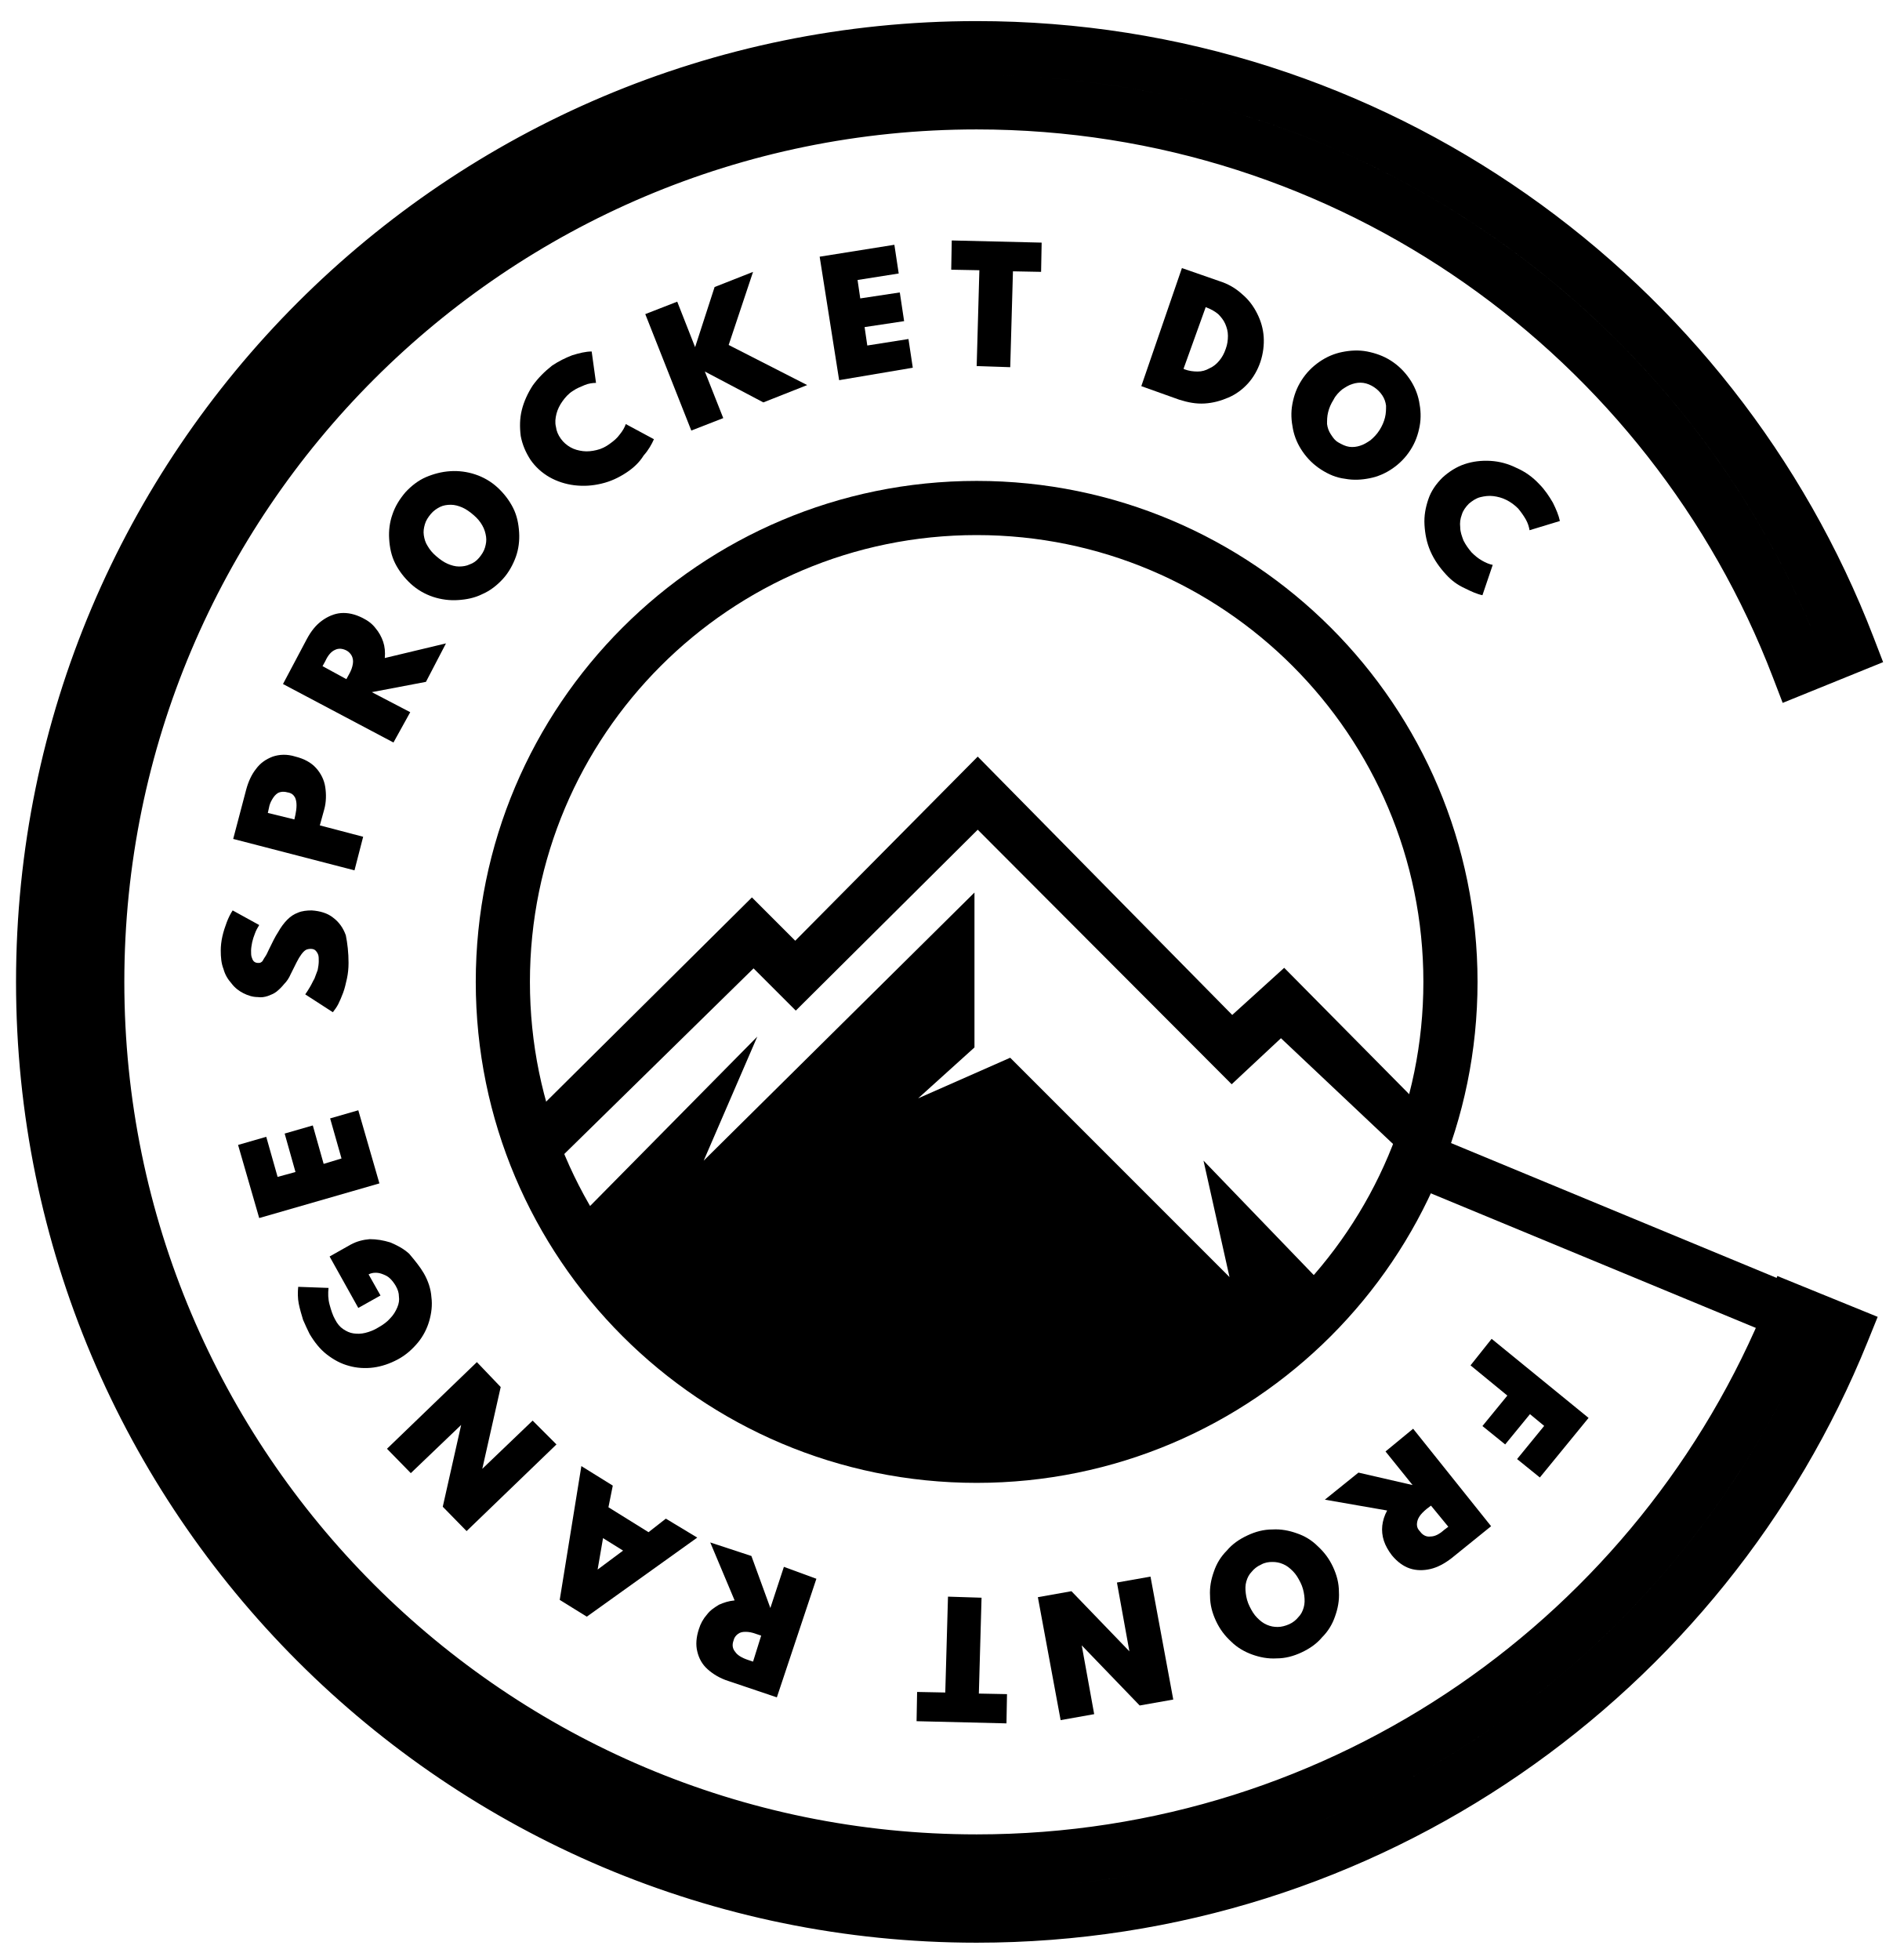
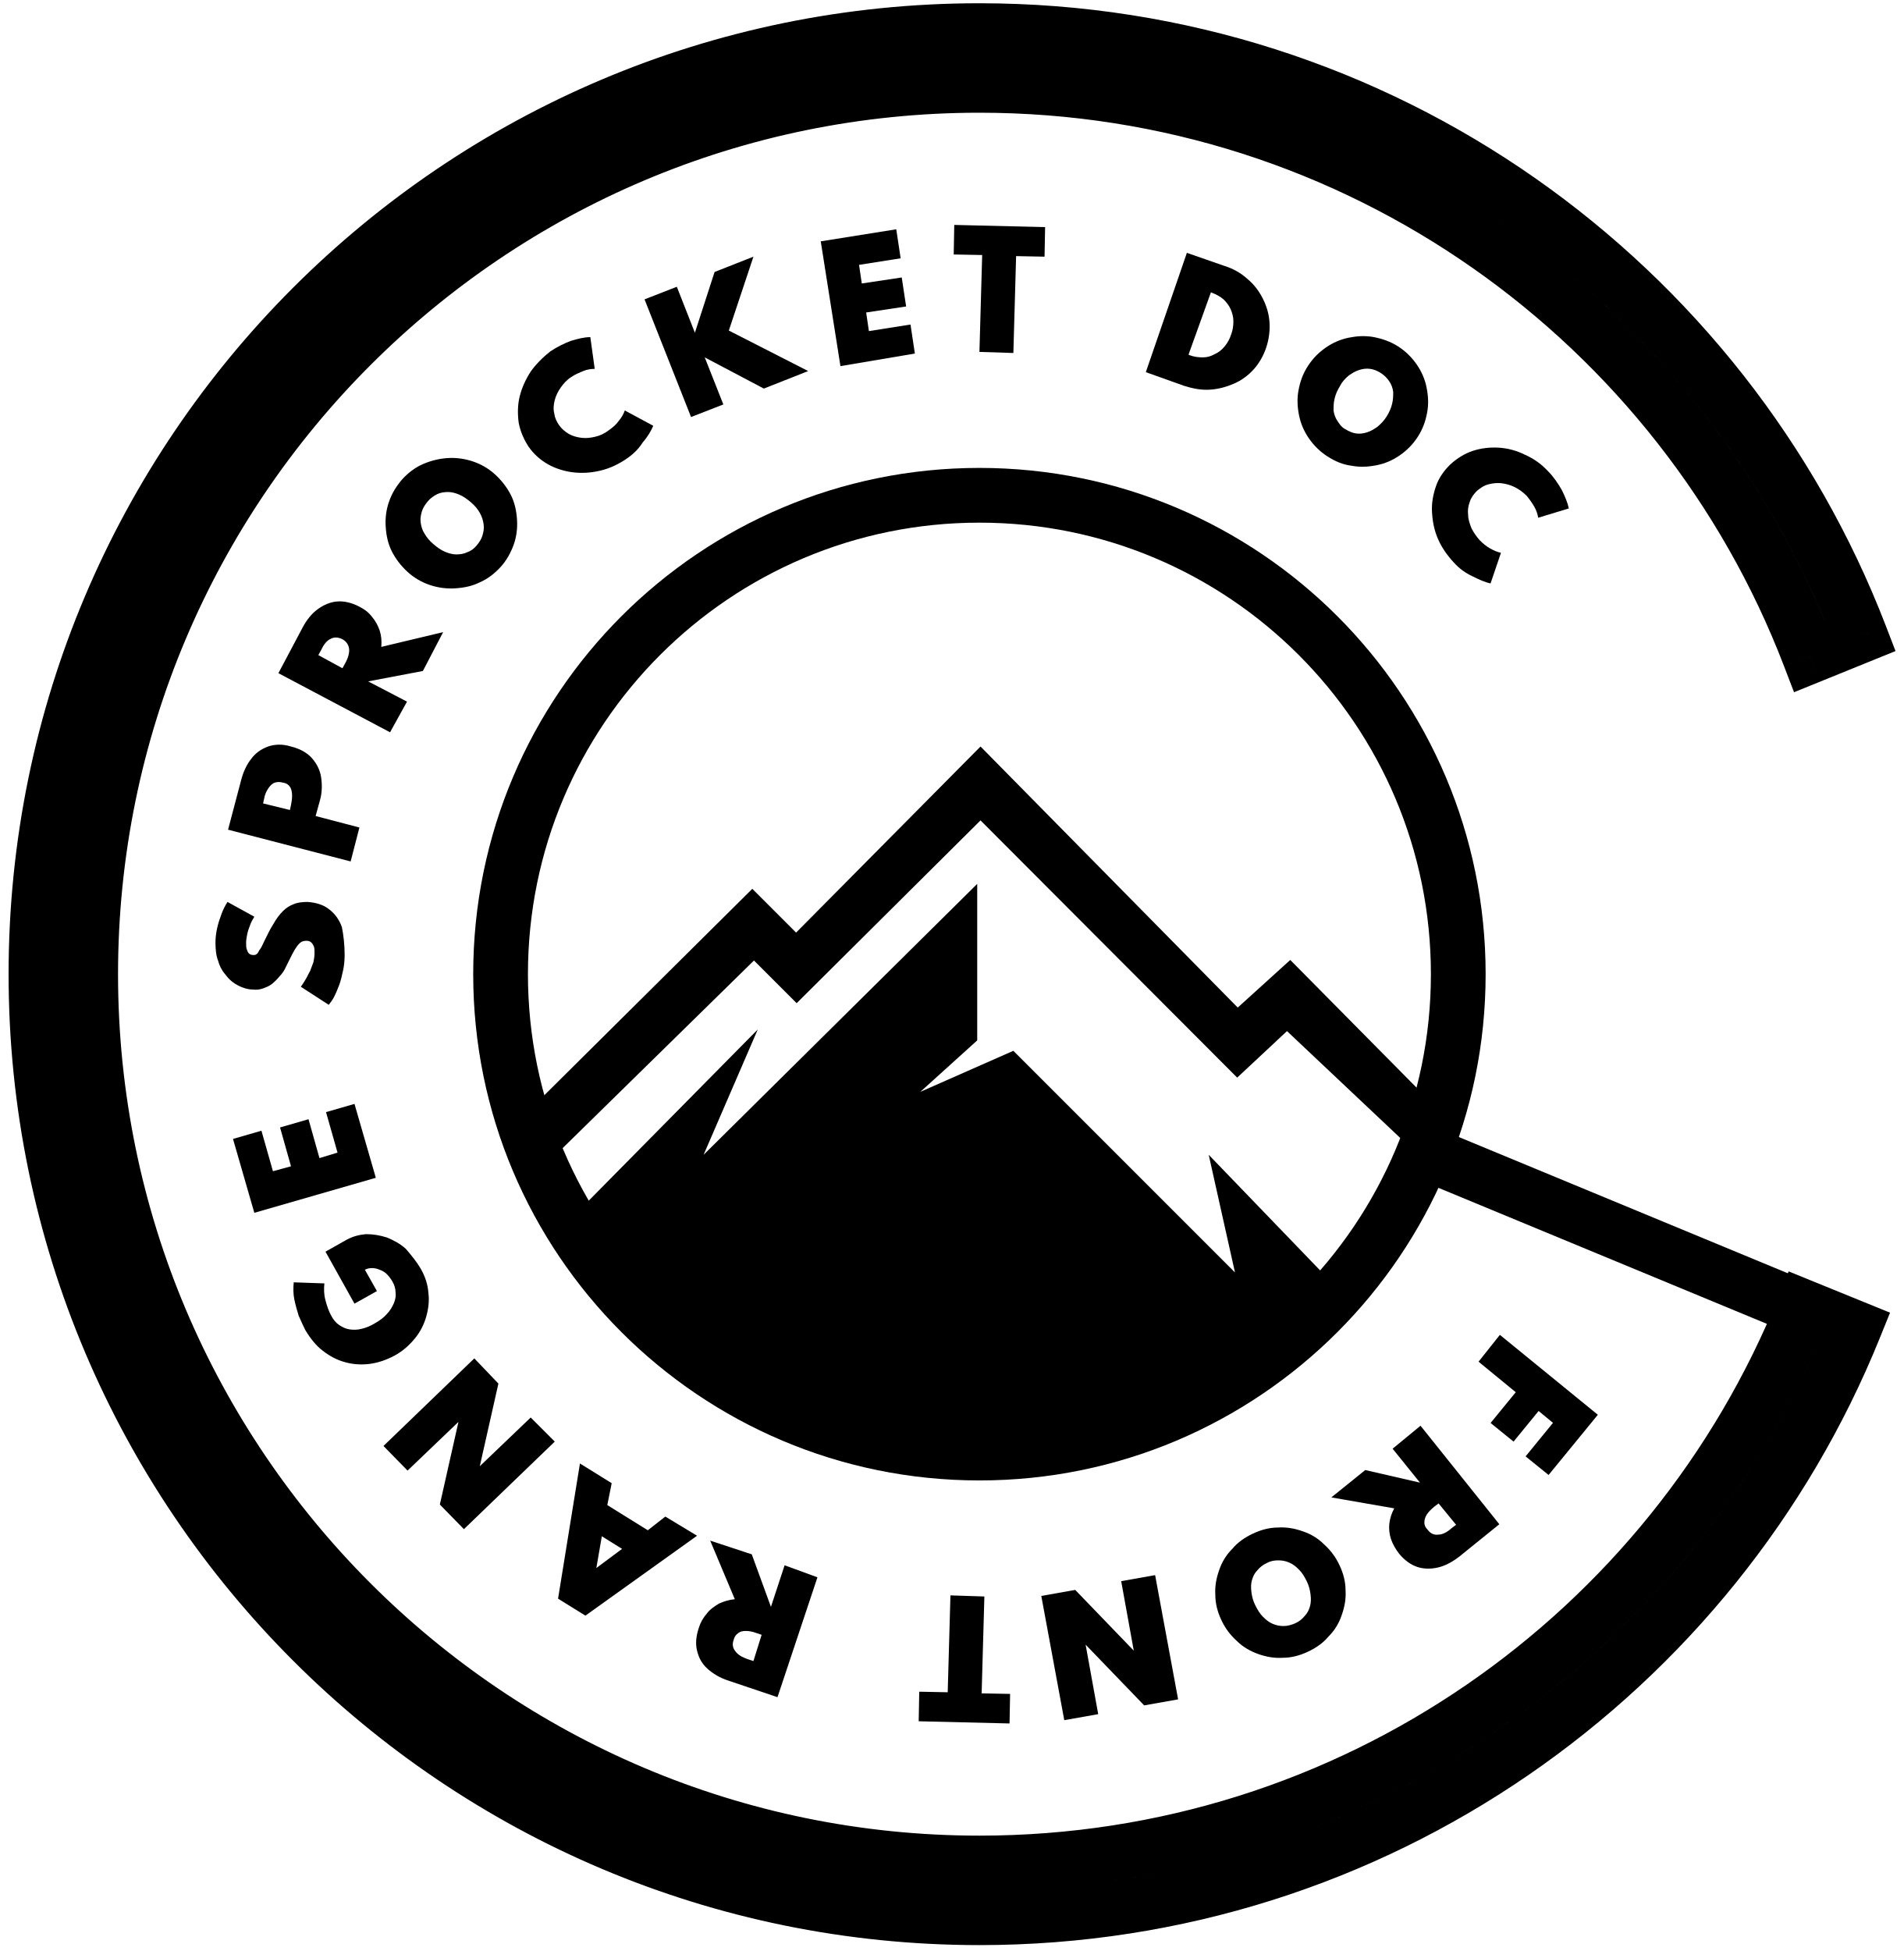
- <svg xmlns="http://www.w3.org/2000/svg" width="85" height="88" viewBox="0 0 85 88" fill="none">
-   <path d="M80.746 29.965L79.61 30.401L80.054 31.558L81.203 31.092L80.746 29.965ZM83 29.051L83.457 30.178L84.564 29.729L84.135 28.614L83 29.051ZM82.738 59.793L83.865 60.249L84.32 59.124L83.197 58.667L82.738 59.793ZM80.485 58.876L80.944 57.75L79.815 57.29L79.358 58.42L80.485 58.876ZM43.858 3.379C21.389 3.379 3.151 21.617 3.151 44.085H5.583C5.583 22.959 22.732 5.811 43.858 5.811V3.379ZM81.881 29.53C76.02 14.245 61.201 3.379 43.858 3.379V5.811C60.16 5.811 74.098 16.023 79.61 30.401L81.881 29.53ZM81.203 31.092L83.457 30.178L82.543 27.924L80.289 28.839L81.203 31.092ZM43.858 3.379C61.181 3.379 75.992 14.22 81.865 29.488L84.135 28.614C77.912 12.44 62.221 0.947 43.858 0.947V3.379ZM3.151 44.085C3.151 21.617 21.389 3.379 43.858 3.379V0.947C20.046 0.947 0.72 20.274 0.72 44.085H3.151ZM43.858 84.792C21.389 84.792 3.151 66.554 3.151 44.085H0.72C0.72 67.897 20.046 87.223 43.858 87.223V84.792ZM81.611 59.337C75.573 74.269 60.936 84.792 43.858 84.792V87.223C61.96 87.223 77.468 76.068 83.865 60.249L81.611 59.337ZM83.197 58.667L80.944 57.75L80.027 60.002L82.28 60.919L83.197 58.667ZM43.858 84.792C60.942 84.792 75.578 74.262 81.613 59.332L79.358 58.42C73.682 72.463 59.918 82.36 43.858 82.36V84.792ZM3.151 44.085C3.151 66.554 21.389 84.792 43.858 84.792V82.36C22.732 82.36 5.583 65.211 5.583 44.085H3.151Z" fill="black" />
-   <circle cx="43.858" cy="44.085" r="21.277" stroke="black" stroke-width="2.432" />
-   <path d="M63.652 52.013L81.623 59.454" stroke="black" stroke-width="2.432" />
-   <path d="M24.282 49.703L33.766 40.292L35.711 42.237L43.906 33.97L55.335 45.569L57.669 43.453L64.308 50.165L63.092 51.867L57.523 46.614L55.31 48.681L43.906 37.252L35.736 45.374L33.839 43.478L25.036 52.11L24.282 49.703Z" fill="black" />
-   <path d="M26.349 54.298L34.008 46.541L31.601 52.11L43.76 40.073V47.028L41.23 49.313L45.364 47.49L55.213 57.338L54.045 52.11L59.857 58.14C46.629 67.648 35.005 68.621 26.349 54.298Z" fill="black" />
-   <path d="M66.984 60.111L71.337 63.661L69.149 66.336L68.127 65.509L69.538 63.782L69.586 64.22L68.468 63.296L68.906 63.248L67.592 64.852L66.571 64.026L67.884 62.421L67.933 62.858L66.036 61.302L66.984 60.111Z" fill="black" />
-   <path fill-rule="evenodd" clip-rule="evenodd" d="M66.96 68.524L63.459 64.147L62.219 65.168L63.434 66.676L61.003 66.117L59.495 67.332L62.292 67.819C62.17 68.038 62.097 68.281 62.073 68.5C62.048 68.719 62.073 68.962 62.146 69.181C62.219 69.399 62.34 69.618 62.51 69.837C62.754 70.129 63.021 70.323 63.313 70.421C63.605 70.518 63.921 70.518 64.237 70.445C64.553 70.372 64.869 70.202 65.185 69.959L66.96 68.524ZM64.067 67.746L64.261 67.6L65.039 68.548L64.845 68.694C64.626 68.889 64.431 68.986 64.237 68.986C64.067 69.01 63.897 68.937 63.775 68.767C63.678 68.67 63.629 68.573 63.629 68.451C63.629 68.354 63.653 68.232 63.726 68.111C63.799 67.989 63.921 67.868 64.067 67.746Z" fill="black" />
-   <path fill-rule="evenodd" clip-rule="evenodd" d="M57.135 68.67C56.746 68.67 56.381 68.767 56.017 68.938C55.652 69.108 55.336 69.327 55.093 69.618C54.825 69.886 54.63 70.202 54.509 70.567C54.387 70.907 54.314 71.272 54.339 71.661C54.339 72.05 54.436 72.415 54.606 72.78C54.776 73.144 54.995 73.436 55.287 73.704C55.554 73.971 55.895 74.166 56.235 74.287C56.576 74.409 56.941 74.482 57.33 74.458C57.719 74.458 58.083 74.36 58.448 74.19C58.813 74.02 59.129 73.801 59.372 73.509C59.64 73.242 59.834 72.926 59.956 72.561C60.077 72.22 60.15 71.856 60.126 71.467C60.126 71.078 60.029 70.713 59.859 70.348C59.688 69.983 59.469 69.692 59.178 69.424C58.91 69.156 58.594 68.962 58.229 68.84C57.889 68.719 57.524 68.646 57.135 68.67ZM56.211 70.567C56.308 70.445 56.454 70.324 56.624 70.251C56.795 70.153 56.965 70.129 57.135 70.129C57.305 70.129 57.451 70.153 57.621 70.226C57.792 70.299 57.913 70.397 58.059 70.543C58.205 70.689 58.302 70.859 58.4 71.053C58.497 71.248 58.545 71.442 58.57 71.637C58.594 71.831 58.594 72.002 58.545 72.172C58.497 72.342 58.424 72.488 58.302 72.609C58.205 72.731 58.059 72.853 57.889 72.926C57.719 72.999 57.548 73.047 57.378 73.047C57.208 73.047 57.062 73.023 56.892 72.95C56.722 72.877 56.6 72.78 56.454 72.634C56.308 72.488 56.211 72.318 56.114 72.123C56.017 71.929 55.968 71.734 55.944 71.54C55.919 71.345 55.919 71.175 55.968 71.005C56.017 70.834 56.09 70.689 56.211 70.567Z" fill="black" />
-   <path d="M51.665 70.786L52.687 76.306L51.179 76.573L48.577 73.874L49.136 76.962L47.629 77.23L46.607 71.71L48.115 71.442L50.717 74.141L50.158 71.053L51.665 70.786Z" fill="black" />
-   <path d="M44.078 71.734L43.957 76.038L45.221 76.063L45.197 77.376L41.16 77.278L41.184 75.965L42.449 75.99L42.571 71.686L44.078 71.734Z" fill="black" />
-   <path fill-rule="evenodd" clip-rule="evenodd" d="M34.886 76.208L36.661 70.883L35.202 70.348L34.594 72.196L33.743 69.861L31.895 69.253L32.989 71.855C32.722 71.88 32.503 71.953 32.284 72.05C32.09 72.171 31.895 72.293 31.749 72.488C31.579 72.682 31.457 72.901 31.384 73.144C31.263 73.509 31.239 73.849 31.311 74.141C31.384 74.457 31.53 74.725 31.774 74.944C32.017 75.162 32.333 75.357 32.722 75.478L34.886 76.208ZM33.963 73.363L34.182 73.436L33.817 74.603L33.598 74.53C33.307 74.433 33.112 74.311 33.015 74.165C32.893 74.019 32.869 73.849 32.942 73.655C32.966 73.533 33.039 73.436 33.136 73.363C33.234 73.29 33.331 73.266 33.477 73.266C33.623 73.266 33.769 73.29 33.963 73.363Z" fill="black" />
-   <path fill-rule="evenodd" clip-rule="evenodd" d="M26.351 72.585L31.311 69.035L29.901 68.184L29.123 68.792L27.323 67.673L27.518 66.701L26.107 65.825L25.135 71.832L26.351 72.585ZM27.08 69.059L27.98 69.619L26.837 70.47L27.08 69.059Z" fill="black" />
-   <path d="M24.989 64.852L20.953 68.743L19.883 67.649L20.709 63.977L18.448 66.141L17.378 65.047L21.415 61.156L22.485 62.275L21.658 65.947L23.919 63.782L24.989 64.852Z" fill="black" />
-   <path d="M19.032 57.168C19.227 57.508 19.349 57.873 19.373 58.238C19.422 58.603 19.373 58.967 19.276 59.308C19.178 59.648 19.008 59.989 18.765 60.281C18.522 60.572 18.23 60.84 17.865 61.034C17.5 61.229 17.136 61.35 16.771 61.399C16.406 61.448 16.017 61.423 15.677 61.326C15.312 61.229 14.996 61.059 14.68 60.816C14.364 60.572 14.12 60.256 13.902 59.891C13.804 59.697 13.707 59.478 13.61 59.259C13.537 59.016 13.464 58.773 13.415 58.53C13.367 58.286 13.367 58.019 13.391 57.776L14.753 57.825C14.728 58.068 14.728 58.311 14.801 58.578C14.874 58.846 14.947 59.065 15.044 59.235C15.142 59.429 15.263 59.575 15.409 59.673C15.555 59.77 15.701 59.843 15.871 59.867C16.041 59.891 16.212 59.891 16.406 59.843C16.601 59.794 16.795 59.721 16.99 59.6C17.209 59.478 17.403 59.332 17.525 59.186C17.671 59.04 17.768 58.87 17.841 58.7C17.914 58.53 17.938 58.359 17.914 58.214C17.914 58.043 17.865 57.898 17.768 57.727C17.695 57.606 17.622 57.508 17.525 57.411C17.428 57.314 17.33 57.265 17.209 57.217C17.087 57.168 16.99 57.144 16.868 57.144C16.747 57.144 16.649 57.168 16.552 57.217L17.087 58.165L16.09 58.724L14.801 56.414L15.75 55.879C16.017 55.733 16.309 55.66 16.601 55.636C16.917 55.636 17.209 55.685 17.525 55.782C17.817 55.904 18.108 56.049 18.376 56.292C18.643 56.609 18.862 56.876 19.032 57.168Z" fill="black" />
-   <path d="M17.038 53.132L11.64 54.688L10.691 51.405L11.956 51.04L12.466 52.84L13.269 52.621L12.783 50.895L14.047 50.53L14.534 52.256L15.336 52.013L14.825 50.214L16.09 49.849L17.038 53.132Z" fill="black" />
-   <path d="M15.652 43.234C15.652 43.478 15.627 43.721 15.579 43.94C15.53 44.158 15.482 44.377 15.409 44.572C15.336 44.766 15.263 44.937 15.19 45.083C15.117 45.228 15.02 45.35 14.947 45.447L13.707 44.645C13.78 44.548 13.852 44.426 13.925 44.304C13.998 44.183 14.047 44.061 14.12 43.94C14.168 43.818 14.217 43.672 14.266 43.551C14.29 43.429 14.314 43.283 14.314 43.161C14.314 43.04 14.314 42.943 14.29 42.87C14.266 42.797 14.217 42.724 14.168 42.675C14.12 42.627 14.047 42.602 13.95 42.602C13.852 42.602 13.78 42.627 13.731 42.651C13.658 42.7 13.609 42.748 13.536 42.845C13.463 42.943 13.39 43.064 13.317 43.21C13.245 43.356 13.147 43.551 13.05 43.745C12.977 43.915 12.88 44.061 12.758 44.183C12.661 44.304 12.539 44.426 12.418 44.523C12.296 44.62 12.15 44.669 12.029 44.718C11.883 44.766 11.737 44.791 11.567 44.766C11.348 44.766 11.129 44.694 10.934 44.596C10.74 44.499 10.545 44.353 10.399 44.158C10.229 43.964 10.108 43.769 10.035 43.502C9.937 43.259 9.913 42.967 9.913 42.675C9.913 42.481 9.937 42.262 9.986 42.043C10.035 41.824 10.108 41.605 10.181 41.411C10.254 41.216 10.351 41.022 10.448 40.876L11.64 41.532C11.567 41.654 11.494 41.776 11.445 41.921C11.396 42.043 11.348 42.189 11.323 42.31C11.299 42.432 11.275 42.578 11.275 42.675C11.275 42.797 11.275 42.894 11.299 42.967C11.323 43.04 11.348 43.113 11.396 43.161C11.445 43.21 11.518 43.234 11.591 43.234C11.64 43.234 11.688 43.234 11.713 43.21C11.761 43.186 11.786 43.161 11.81 43.113C11.834 43.064 11.883 42.991 11.931 42.918C11.98 42.845 12.029 42.724 12.077 42.627C12.223 42.335 12.345 42.067 12.491 41.848C12.612 41.63 12.758 41.435 12.904 41.289C13.05 41.143 13.196 41.046 13.39 40.973C13.561 40.9 13.78 40.876 13.998 40.876C14.363 40.9 14.704 40.997 14.947 41.192C15.214 41.386 15.409 41.654 15.53 41.994C15.603 42.359 15.652 42.772 15.652 43.234Z" fill="black" />
-   <path fill-rule="evenodd" clip-rule="evenodd" d="M10.472 37.666L15.919 39.077L16.308 37.569L14.362 37.058L14.557 36.353C14.654 36.013 14.654 35.648 14.605 35.332C14.557 35.016 14.411 34.724 14.192 34.481C13.973 34.237 13.657 34.067 13.268 33.97C12.879 33.848 12.539 33.873 12.247 33.97C11.931 34.092 11.688 34.262 11.493 34.529C11.299 34.773 11.153 35.089 11.055 35.453L10.472 37.666ZM13.268 36.572L13.219 36.791L12.027 36.499L12.076 36.28C12.1 36.134 12.149 36.013 12.222 35.891C12.295 35.769 12.368 35.672 12.489 35.599C12.587 35.55 12.732 35.526 12.903 35.575C13.073 35.599 13.17 35.672 13.243 35.794C13.292 35.891 13.316 36.013 13.316 36.158C13.316 36.304 13.292 36.45 13.268 36.572Z" fill="black" />
-   <path fill-rule="evenodd" clip-rule="evenodd" d="M12.708 30.711L17.669 33.337L18.422 31.976L16.696 31.076L19.128 30.614L20.027 28.887L17.28 29.544C17.304 29.277 17.28 29.033 17.207 28.815C17.134 28.596 17.012 28.377 16.866 28.207C16.72 28.012 16.526 27.866 16.283 27.745C15.942 27.574 15.626 27.502 15.31 27.526C15.018 27.55 14.726 27.672 14.459 27.866C14.191 28.061 13.973 28.328 13.778 28.693L12.708 30.711ZM15.675 30.273L15.554 30.492L14.484 29.909L14.605 29.69C14.727 29.422 14.873 29.252 15.043 29.179C15.189 29.106 15.359 29.106 15.554 29.203C15.651 29.252 15.748 29.349 15.797 29.447C15.845 29.544 15.87 29.666 15.845 29.811C15.821 29.957 15.772 30.103 15.675 30.273Z" fill="black" />
-   <path fill-rule="evenodd" clip-rule="evenodd" d="M21.658 26.675C21.999 26.529 22.315 26.286 22.582 25.994C22.85 25.702 23.044 25.337 23.166 24.997C23.288 24.657 23.336 24.268 23.312 23.903C23.288 23.514 23.215 23.149 23.044 22.809C22.874 22.468 22.631 22.152 22.339 21.884C22.047 21.617 21.707 21.422 21.342 21.301C20.977 21.179 20.588 21.131 20.224 21.155C19.834 21.179 19.47 21.277 19.129 21.422C18.789 21.568 18.473 21.812 18.205 22.103C17.938 22.419 17.743 22.736 17.622 23.1C17.5 23.441 17.451 23.83 17.476 24.195C17.5 24.584 17.573 24.948 17.743 25.289C17.913 25.629 18.157 25.945 18.448 26.213C18.74 26.48 19.081 26.675 19.445 26.797C19.81 26.918 20.199 26.967 20.564 26.942C20.953 26.918 21.318 26.845 21.658 26.675ZM21.779 24.584C21.73 24.754 21.633 24.9 21.512 25.046C21.39 25.192 21.244 25.289 21.098 25.338C20.952 25.411 20.782 25.435 20.612 25.435C20.442 25.435 20.271 25.386 20.101 25.313C19.931 25.24 19.761 25.119 19.591 24.973C19.42 24.827 19.299 24.681 19.201 24.511C19.104 24.365 19.056 24.195 19.031 24.024C19.007 23.854 19.031 23.708 19.08 23.538C19.128 23.368 19.226 23.222 19.347 23.076C19.469 22.93 19.615 22.833 19.761 22.76C19.907 22.687 20.077 22.663 20.247 22.663C20.417 22.663 20.587 22.711 20.758 22.784C20.928 22.857 21.098 22.979 21.268 23.125C21.439 23.271 21.56 23.417 21.657 23.587C21.755 23.757 21.803 23.927 21.828 24.098C21.852 24.268 21.828 24.414 21.779 24.584Z" fill="black" />
-   <path d="M28.151 21.204C27.786 21.447 27.421 21.617 27.008 21.714C26.594 21.812 26.205 21.836 25.792 21.787C25.403 21.739 25.014 21.617 24.673 21.422C24.333 21.228 24.041 20.96 23.822 20.644C23.603 20.304 23.457 19.963 23.384 19.574C23.336 19.185 23.336 18.796 23.433 18.407C23.53 18.018 23.701 17.653 23.919 17.313C24.163 16.973 24.454 16.681 24.795 16.413C25.087 16.219 25.378 16.073 25.695 15.951C26.011 15.854 26.302 15.781 26.57 15.781L26.765 17.191C26.619 17.191 26.424 17.216 26.254 17.289C26.084 17.362 25.889 17.435 25.719 17.556C25.524 17.678 25.378 17.848 25.257 18.018C25.135 18.188 25.038 18.383 24.989 18.577C24.941 18.772 24.916 18.966 24.965 19.161C24.989 19.356 25.062 19.526 25.184 19.696C25.305 19.866 25.451 19.988 25.622 20.085C25.792 20.182 25.986 20.231 26.181 20.255C26.375 20.28 26.594 20.255 26.789 20.207C27.008 20.158 27.202 20.061 27.397 19.915C27.567 19.793 27.713 19.672 27.834 19.502C27.956 19.356 28.053 19.185 28.102 19.04L29.366 19.72C29.269 19.939 29.123 20.207 28.904 20.45C28.71 20.766 28.442 21.009 28.151 21.204Z" fill="black" />
-   <path d="M31.044 19.331L28.977 14.103L30.412 13.544L31.215 15.587L32.09 12.887L33.817 12.207L32.722 15.489L36.248 17.289L34.279 18.067L31.652 16.681L32.479 18.772L31.044 19.331Z" fill="black" />
-   <path d="M37.683 17.069L36.808 11.525L40.163 10.99L40.358 12.279L38.51 12.571L38.631 13.398L40.407 13.13L40.601 14.419L38.826 14.686L38.947 15.513L40.796 15.221L40.99 16.51L37.683 17.069Z" fill="black" />
-   <path d="M43.859 16.437L43.98 12.133L42.716 12.109L42.74 10.796L46.777 10.893L46.752 12.206L45.488 12.182L45.366 16.486L43.859 16.437Z" fill="black" />
-   <path fill-rule="evenodd" clip-rule="evenodd" d="M53.076 12.036L51.252 17.337L52.954 17.945C53.343 18.067 53.708 18.14 54.097 18.116C54.486 18.091 54.827 17.994 55.167 17.848C55.507 17.702 55.799 17.483 56.042 17.216C56.285 16.948 56.48 16.608 56.602 16.243C56.723 15.878 56.772 15.489 56.748 15.125C56.723 14.76 56.626 14.419 56.456 14.079C56.285 13.739 56.067 13.447 55.775 13.204C55.483 12.936 55.143 12.742 54.754 12.62L53.076 12.036ZM53.197 16.583L53.148 16.559L54.145 13.787L54.194 13.811C54.389 13.884 54.559 13.982 54.705 14.103C54.826 14.225 54.948 14.37 55.021 14.541C55.094 14.711 55.142 14.881 55.142 15.076C55.142 15.27 55.118 15.465 55.045 15.659C54.972 15.878 54.875 16.048 54.753 16.194C54.632 16.34 54.486 16.462 54.316 16.535C54.145 16.632 53.975 16.681 53.781 16.681C53.586 16.681 53.392 16.656 53.197 16.583Z" fill="black" />
-   <path fill-rule="evenodd" clip-rule="evenodd" d="M58.498 20.279C58.717 20.596 58.985 20.863 59.325 21.082C59.666 21.301 60.006 21.447 60.395 21.495C60.784 21.568 61.149 21.544 61.514 21.471C61.878 21.398 62.219 21.252 62.535 21.033C62.851 20.814 63.118 20.547 63.337 20.206C63.556 19.866 63.678 19.526 63.751 19.137C63.824 18.747 63.799 18.383 63.726 18.018C63.653 17.653 63.508 17.313 63.289 16.997C63.07 16.681 62.802 16.413 62.462 16.194C62.121 15.975 61.757 15.854 61.392 15.781C61.003 15.708 60.638 15.732 60.273 15.805C59.909 15.878 59.568 16.024 59.252 16.243C58.936 16.462 58.669 16.729 58.45 17.07C58.231 17.41 58.109 17.75 58.036 18.14C57.963 18.529 57.988 18.893 58.061 19.258C58.133 19.623 58.279 19.963 58.498 20.279ZM60.59 20.061C60.42 20.036 60.274 19.963 60.104 19.866C59.945 19.775 59.871 19.663 59.783 19.53C59.776 19.521 59.77 19.511 59.763 19.501C59.666 19.355 59.617 19.209 59.593 19.039C59.593 18.869 59.593 18.699 59.642 18.504C59.69 18.31 59.763 18.14 59.885 17.945C59.982 17.75 60.128 17.605 60.274 17.483C60.42 17.386 60.566 17.288 60.736 17.24C60.882 17.191 61.052 17.167 61.222 17.191C61.392 17.215 61.563 17.288 61.709 17.386C61.854 17.483 61.976 17.605 62.073 17.75C62.17 17.896 62.219 18.042 62.243 18.212C62.243 18.383 62.243 18.553 62.195 18.747C62.146 18.942 62.073 19.112 61.952 19.307C61.83 19.501 61.684 19.647 61.538 19.769C61.392 19.866 61.246 19.963 61.076 20.012C60.93 20.061 60.76 20.085 60.59 20.061Z" fill="black" />
-   <path d="M64.942 25.8C64.65 25.483 64.407 25.143 64.237 24.754C64.067 24.365 63.994 23.976 63.969 23.562C63.945 23.149 64.018 22.784 64.14 22.42C64.261 22.055 64.48 21.739 64.772 21.447C65.064 21.179 65.404 20.961 65.769 20.839C66.134 20.717 66.523 20.669 66.936 20.693C67.325 20.717 67.714 20.815 68.103 21.009C68.492 21.179 68.833 21.423 69.125 21.739C69.368 21.982 69.562 22.274 69.733 22.566C69.879 22.857 70 23.149 70.049 23.392L68.687 23.806C68.663 23.66 68.614 23.489 68.517 23.319C68.419 23.149 68.298 22.979 68.176 22.833C68.006 22.663 67.836 22.541 67.641 22.444C67.447 22.347 67.252 22.298 67.058 22.274C66.863 22.249 66.669 22.274 66.474 22.322C66.28 22.371 66.109 22.492 65.963 22.614C65.818 22.76 65.696 22.93 65.647 23.101C65.574 23.295 65.55 23.465 65.574 23.684C65.574 23.879 65.647 24.073 65.72 24.268C65.818 24.462 65.939 24.632 66.085 24.803C66.231 24.948 66.377 25.07 66.547 25.167C66.717 25.265 66.888 25.338 67.033 25.362L66.571 26.724C66.328 26.675 66.061 26.553 65.769 26.407C65.453 26.262 65.185 26.067 64.942 25.8Z" fill="black" />
+ <svg xmlns="http://www.w3.org/2000/svg" width="121" height="124" viewBox="0 0 121 124" fill="none">
+   <path d="M115.023 41.718L113.399 42.34L114.034 43.996L115.677 43.329L115.023 41.718ZM118.248 40.41L118.902 42.021L120.485 41.379L119.872 39.785L118.248 40.41ZM117.874 84.387L119.486 85.039L120.137 83.43L118.53 82.776L117.874 84.387ZM114.651 83.075L115.307 81.464L113.692 80.806L113.039 82.423L114.651 83.075ZM62.255 3.686C30.113 3.686 4.024 29.775 4.024 61.916H7.503C7.503 31.696 32.035 7.164 62.255 7.164V3.686ZM116.647 41.095C108.264 19.229 87.065 3.686 62.255 3.686V7.164C85.576 7.164 105.514 21.774 113.399 42.34L116.647 41.095ZM115.677 43.329L118.902 42.021L117.595 38.798L114.37 40.106L115.677 43.329ZM62.255 3.686C87.035 3.686 108.223 19.194 116.625 41.034L119.872 39.785C110.97 16.647 88.523 0.207 62.255 0.207V3.686ZM4.024 61.916C4.024 29.775 30.113 3.686 62.255 3.686V0.207C28.192 0.207 0.546 27.853 0.546 61.916H4.024ZM62.255 120.147C30.113 120.147 4.024 94.058 4.024 61.916H0.546C0.546 95.979 28.192 123.625 62.255 123.625V120.147ZM116.261 83.734C107.624 105.094 86.686 120.147 62.255 120.147V123.625C88.151 123.625 110.335 107.667 119.486 85.039L116.261 83.734ZM118.53 82.776L115.307 81.464L113.995 84.685L117.218 85.998L118.53 82.776ZM62.255 120.147C86.695 120.147 107.631 105.084 116.264 83.726L113.039 82.423C104.919 102.511 85.229 116.668 62.255 116.668V120.147ZM4.024 61.916C4.024 94.058 30.113 120.147 62.255 120.147V116.668C32.035 116.668 7.503 92.137 7.503 61.916H4.024Z" fill="black" />
+   <circle cx="62.255" cy="61.916" r="30.437" stroke="black" stroke-width="3.479" />
+   <path d="M90.57 73.256L116.277 83.901" stroke="black" stroke-width="3.479" />
+   <path d="M34.253 69.952L47.819 56.49L50.602 59.273L62.325 47.446L78.674 64.038L82.013 61.012L91.51 70.613L89.77 73.048L81.805 65.534L78.639 68.491L62.325 52.142L50.637 63.76L47.924 61.047L35.331 73.395L34.253 69.952Z" fill="black" />
+   <path d="M37.209 76.526L48.166 65.429L44.723 73.395L62.115 56.176V66.125L58.498 69.395L64.411 66.786L78.499 80.874L76.829 73.395L85.143 82.022C66.22 95.623 49.593 97.014 37.209 76.526Z" fill="black" />
+   <path d="M95.337 84.84L101.564 89.919L98.433 93.745L96.972 92.563L98.99 90.093L99.059 90.719L97.459 89.397L98.085 89.328L96.207 91.624L94.746 90.441L96.624 88.145L96.694 88.771L93.981 86.545L95.337 84.84Z" fill="black" />
+   <path fill-rule="evenodd" clip-rule="evenodd" d="M95.302 96.876L90.293 90.615L88.519 92.076L90.258 94.232L86.78 93.432L84.623 95.171L88.623 95.867C88.449 96.18 88.345 96.528 88.31 96.841C88.275 97.154 88.31 97.502 88.415 97.815C88.519 98.128 88.693 98.441 88.936 98.754C89.284 99.172 89.667 99.45 90.084 99.589C90.502 99.728 90.954 99.728 91.406 99.624C91.858 99.52 92.311 99.276 92.763 98.928L95.302 96.876ZM91.163 95.763L91.441 95.554L92.554 96.911L92.276 97.12C91.963 97.398 91.684 97.537 91.406 97.537C91.163 97.572 90.919 97.467 90.745 97.224C90.606 97.085 90.537 96.945 90.537 96.772C90.537 96.632 90.571 96.459 90.676 96.285C90.78 96.111 90.954 95.937 91.163 95.763Z" fill="black" />
+   <path fill-rule="evenodd" clip-rule="evenodd" d="M81.249 97.085C80.693 97.085 80.171 97.224 79.649 97.467C79.127 97.711 78.675 98.024 78.327 98.441C77.945 98.824 77.666 99.276 77.492 99.798C77.318 100.285 77.214 100.807 77.249 101.363C77.249 101.92 77.388 102.442 77.632 102.964C77.875 103.485 78.188 103.903 78.606 104.285C78.988 104.668 79.475 104.946 79.962 105.12C80.449 105.294 80.971 105.398 81.528 105.364C82.084 105.364 82.606 105.225 83.128 104.981C83.649 104.738 84.102 104.425 84.449 104.007C84.832 103.624 85.11 103.172 85.284 102.65C85.458 102.163 85.563 101.642 85.528 101.085C85.528 100.529 85.389 100.007 85.145 99.485C84.902 98.963 84.589 98.546 84.171 98.163C83.788 97.781 83.336 97.502 82.814 97.328C82.328 97.154 81.806 97.05 81.249 97.085ZM79.927 99.798C80.066 99.624 80.275 99.45 80.518 99.346C80.762 99.207 81.005 99.172 81.249 99.172C81.492 99.172 81.701 99.207 81.944 99.311C82.188 99.415 82.362 99.555 82.57 99.763C82.779 99.972 82.918 100.216 83.058 100.494C83.197 100.772 83.266 101.05 83.301 101.329C83.336 101.607 83.336 101.85 83.266 102.094C83.197 102.337 83.092 102.546 82.918 102.72C82.779 102.894 82.57 103.068 82.327 103.172C82.084 103.277 81.84 103.346 81.597 103.346C81.353 103.346 81.144 103.311 80.901 103.207C80.657 103.103 80.483 102.964 80.275 102.755C80.066 102.546 79.927 102.303 79.788 102.024C79.648 101.746 79.579 101.468 79.544 101.19C79.509 100.911 79.509 100.668 79.579 100.424C79.648 100.181 79.753 99.972 79.927 99.798Z" fill="black" />
+   <path d="M73.423 100.111L74.884 108.007L72.727 108.39L69.005 104.529L69.805 108.947L67.648 109.329L66.188 101.433L68.344 101.05L72.066 104.911L71.266 100.494L73.423 100.111Z" fill="black" />
+   <path d="M62.57 101.468L62.396 107.625L64.205 107.66L64.17 109.538L58.395 109.399L58.43 107.52L60.239 107.555L60.413 101.398L62.57 101.468Z" fill="black" />
+   <path fill-rule="evenodd" clip-rule="evenodd" d="M49.42 107.868L51.959 100.25L49.872 99.485L49.003 102.128L47.785 98.789L45.142 97.919L46.707 101.641C46.324 101.676 46.011 101.781 45.698 101.92C45.42 102.094 45.142 102.268 44.933 102.546C44.689 102.824 44.516 103.137 44.411 103.485C44.237 104.007 44.202 104.494 44.307 104.911C44.411 105.364 44.62 105.746 44.968 106.059C45.316 106.372 45.768 106.651 46.324 106.824L49.42 107.868ZM48.099 103.798L48.412 103.903L47.89 105.572L47.577 105.468C47.159 105.329 46.881 105.155 46.742 104.946C46.568 104.737 46.533 104.494 46.638 104.216C46.672 104.042 46.777 103.903 46.916 103.798C47.055 103.694 47.194 103.659 47.403 103.659C47.612 103.659 47.82 103.694 48.099 103.798Z" fill="black" />
+   <path fill-rule="evenodd" clip-rule="evenodd" d="M37.211 102.685L44.307 97.607L42.29 96.389L41.176 97.259L38.602 95.659L38.881 94.267L36.863 93.015L35.472 101.607L37.211 102.685ZM38.254 97.641L39.541 98.442L37.906 99.659L38.254 97.641Z" fill="black" />
+   <path d="M35.263 91.623L29.488 97.189L27.958 95.624L29.141 90.371L25.906 93.467L24.375 91.902L30.149 86.336L31.68 87.936L30.497 93.189L33.732 90.093L35.263 91.623Z" fill="black" />
+   <path d="M26.741 80.631C27.02 81.118 27.194 81.64 27.229 82.162C27.298 82.683 27.229 83.205 27.089 83.692C26.95 84.179 26.707 84.666 26.359 85.084C26.011 85.501 25.594 85.883 25.072 86.162C24.55 86.44 24.028 86.614 23.506 86.684C22.985 86.753 22.428 86.718 21.941 86.579C21.419 86.44 20.967 86.197 20.515 85.849C20.063 85.501 19.715 85.049 19.402 84.527C19.263 84.249 19.123 83.936 18.984 83.623C18.88 83.275 18.776 82.927 18.706 82.579C18.637 82.231 18.637 81.848 18.671 81.501L20.619 81.57C20.584 81.918 20.584 82.266 20.689 82.648C20.793 83.031 20.898 83.344 21.037 83.588C21.176 83.866 21.35 84.075 21.558 84.214C21.767 84.353 21.976 84.457 22.219 84.492C22.463 84.527 22.706 84.527 22.985 84.457C23.263 84.388 23.541 84.283 23.82 84.109C24.133 83.936 24.411 83.727 24.585 83.518C24.794 83.309 24.933 83.066 25.037 82.822C25.141 82.579 25.176 82.335 25.141 82.127C25.141 81.883 25.072 81.674 24.933 81.431C24.828 81.257 24.724 81.118 24.585 80.979C24.446 80.84 24.306 80.77 24.133 80.701C23.959 80.631 23.82 80.596 23.646 80.596C23.472 80.596 23.332 80.631 23.193 80.701L23.959 82.057L22.532 82.857L20.689 79.553L22.046 78.787C22.428 78.579 22.846 78.474 23.263 78.439C23.715 78.439 24.133 78.509 24.585 78.648C25.002 78.822 25.42 79.031 25.802 79.379C26.185 79.831 26.498 80.213 26.741 80.631Z" fill="black" />
+   <path d="M23.889 74.857L16.166 77.083L14.81 72.387L16.618 71.865L17.349 74.439L18.497 74.126L17.801 71.657L19.61 71.135L20.306 73.605L21.454 73.257L20.723 70.683L22.532 70.161L23.889 74.857Z" fill="black" />
+   <path d="M21.906 60.699C21.906 61.047 21.871 61.395 21.801 61.708C21.732 62.021 21.662 62.334 21.558 62.612C21.453 62.89 21.349 63.134 21.245 63.343C21.14 63.551 21.001 63.725 20.897 63.864L19.123 62.716C19.227 62.577 19.331 62.403 19.436 62.229C19.54 62.056 19.61 61.882 19.714 61.708C19.784 61.534 19.853 61.325 19.923 61.151C19.958 60.977 19.992 60.769 19.992 60.594C19.992 60.421 19.992 60.282 19.958 60.177C19.923 60.073 19.853 59.968 19.784 59.899C19.714 59.829 19.61 59.794 19.471 59.794C19.331 59.794 19.227 59.829 19.158 59.864C19.053 59.934 18.984 60.003 18.879 60.142C18.775 60.282 18.671 60.455 18.566 60.664C18.462 60.873 18.323 61.151 18.184 61.429C18.079 61.673 17.94 61.882 17.766 62.056C17.627 62.229 17.453 62.403 17.279 62.542C17.105 62.682 16.896 62.751 16.723 62.821C16.514 62.89 16.305 62.925 16.062 62.89C15.749 62.89 15.436 62.786 15.157 62.647C14.879 62.508 14.601 62.299 14.392 62.021C14.149 61.742 13.975 61.464 13.87 61.081C13.731 60.734 13.696 60.316 13.696 59.899C13.696 59.62 13.731 59.307 13.801 58.994C13.87 58.681 13.975 58.368 14.079 58.09C14.183 57.812 14.322 57.533 14.462 57.325L16.166 58.264C16.062 58.438 15.957 58.612 15.888 58.821C15.818 58.994 15.749 59.203 15.714 59.377C15.679 59.551 15.644 59.76 15.644 59.899C15.644 60.073 15.644 60.212 15.679 60.316C15.714 60.421 15.749 60.525 15.818 60.594C15.888 60.664 15.992 60.699 16.096 60.699C16.166 60.699 16.236 60.699 16.27 60.664C16.34 60.629 16.375 60.594 16.41 60.525C16.444 60.455 16.514 60.351 16.584 60.247C16.653 60.142 16.723 59.968 16.792 59.829C17.001 59.412 17.175 59.029 17.384 58.716C17.558 58.403 17.766 58.125 17.975 57.916C18.184 57.707 18.392 57.568 18.671 57.464C18.914 57.359 19.227 57.325 19.54 57.325C20.062 57.359 20.549 57.499 20.897 57.777C21.279 58.055 21.558 58.438 21.732 58.925C21.836 59.447 21.906 60.038 21.906 60.699Z" fill="black" />
+   <path fill-rule="evenodd" clip-rule="evenodd" d="M14.496 52.733L22.288 54.751L22.845 52.594L20.062 51.864L20.34 50.855C20.479 50.368 20.479 49.846 20.41 49.394C20.34 48.942 20.131 48.524 19.818 48.176C19.505 47.828 19.053 47.585 18.496 47.446C17.94 47.272 17.453 47.307 17.035 47.446C16.583 47.62 16.235 47.863 15.957 48.246C15.679 48.594 15.47 49.046 15.331 49.568L14.496 52.733ZM18.496 51.168L18.427 51.481L16.722 51.063L16.792 50.75C16.826 50.542 16.896 50.368 17 50.194C17.105 50.02 17.209 49.881 17.383 49.776C17.522 49.707 17.731 49.672 17.974 49.742C18.218 49.776 18.357 49.881 18.461 50.055C18.531 50.194 18.566 50.368 18.566 50.577C18.566 50.785 18.531 50.994 18.496 51.168Z" fill="black" />
+   <path fill-rule="evenodd" clip-rule="evenodd" d="M17.696 42.785L24.793 46.542L25.871 44.594L23.401 43.307L26.88 42.646L28.167 40.176L24.236 41.115C24.271 40.733 24.236 40.385 24.132 40.072C24.027 39.758 23.853 39.445 23.645 39.202C23.436 38.924 23.158 38.715 22.81 38.541C22.323 38.297 21.87 38.193 21.418 38.228C21.001 38.263 20.584 38.437 20.201 38.715C19.818 38.993 19.505 39.376 19.227 39.898L17.696 42.785ZM21.939 42.159L21.765 42.472L20.235 41.637L20.409 41.324C20.583 40.941 20.791 40.698 21.035 40.593C21.244 40.489 21.487 40.489 21.765 40.628C21.905 40.698 22.044 40.837 22.113 40.976C22.183 41.115 22.218 41.289 22.183 41.498C22.148 41.706 22.078 41.915 21.939 42.159Z" fill="black" />
+   <path fill-rule="evenodd" clip-rule="evenodd" d="M30.499 37.01C30.986 36.802 31.438 36.454 31.82 36.036C32.203 35.619 32.481 35.097 32.655 34.61C32.829 34.123 32.899 33.567 32.864 33.045C32.829 32.488 32.725 31.967 32.481 31.48C32.238 30.993 31.89 30.54 31.473 30.158C31.055 29.775 30.568 29.497 30.046 29.323C29.525 29.149 28.968 29.079 28.446 29.114C27.89 29.149 27.368 29.288 26.881 29.497C26.394 29.706 25.942 30.053 25.559 30.471C25.177 30.923 24.898 31.375 24.724 31.897C24.55 32.384 24.481 32.941 24.515 33.462C24.55 34.019 24.655 34.541 24.898 35.028C25.142 35.515 25.489 35.967 25.907 36.349C26.324 36.732 26.811 37.01 27.333 37.184C27.855 37.358 28.412 37.428 28.933 37.393C29.49 37.358 30.012 37.254 30.499 37.01ZM30.671 34.019C30.602 34.263 30.463 34.471 30.289 34.68C30.115 34.889 29.906 35.028 29.697 35.098C29.489 35.202 29.245 35.237 29.002 35.237C28.758 35.237 28.515 35.167 28.271 35.063C28.028 34.959 27.784 34.785 27.541 34.576C27.297 34.367 27.123 34.158 26.984 33.915C26.845 33.706 26.775 33.463 26.741 33.219C26.706 32.976 26.741 32.767 26.81 32.523C26.88 32.28 27.019 32.071 27.193 31.863C27.367 31.654 27.576 31.515 27.784 31.41C27.993 31.306 28.236 31.271 28.48 31.271C28.723 31.271 28.967 31.341 29.21 31.445C29.454 31.549 29.697 31.724 29.941 31.932C30.184 32.141 30.358 32.35 30.497 32.593C30.637 32.837 30.706 33.08 30.741 33.324C30.776 33.567 30.741 33.776 30.671 34.019Z" fill="black" />
+   <path d="M39.785 29.184C39.263 29.532 38.741 29.775 38.15 29.914C37.558 30.053 37.002 30.088 36.41 30.018C35.854 29.949 35.297 29.775 34.81 29.497C34.323 29.218 33.906 28.836 33.593 28.384C33.28 27.897 33.071 27.41 32.967 26.853C32.897 26.297 32.897 25.74 33.036 25.183C33.175 24.627 33.419 24.105 33.732 23.618C34.08 23.131 34.497 22.714 34.984 22.331C35.402 22.053 35.819 21.844 36.271 21.67C36.723 21.531 37.141 21.427 37.523 21.427L37.802 23.444C37.593 23.444 37.315 23.479 37.071 23.583C36.828 23.688 36.55 23.792 36.306 23.966C36.028 24.14 35.819 24.383 35.645 24.627C35.471 24.87 35.332 25.148 35.262 25.427C35.193 25.705 35.158 25.983 35.228 26.262C35.262 26.54 35.367 26.784 35.541 27.027C35.715 27.27 35.923 27.444 36.167 27.584C36.41 27.723 36.689 27.792 36.967 27.827C37.245 27.862 37.558 27.827 37.837 27.757C38.15 27.688 38.428 27.549 38.706 27.34C38.95 27.166 39.158 26.992 39.332 26.749C39.506 26.54 39.645 26.297 39.715 26.088L41.524 27.062C41.385 27.375 41.176 27.757 40.863 28.105C40.585 28.558 40.202 28.905 39.785 29.184Z" fill="black" />
+   <path d="M43.925 26.505L40.969 19.026L43.021 18.226L44.169 21.148L45.421 17.287L47.891 16.313L46.326 21.009L51.37 23.583L48.552 24.697L44.795 22.714L45.978 25.705L43.925 26.505Z" fill="black" />
+   <path d="M53.421 23.27L52.169 15.339L56.969 14.573L57.248 16.417L54.604 16.834L54.778 18.017L57.317 17.635L57.596 19.478L55.056 19.861L55.23 21.044L57.874 20.626L58.152 22.47L53.421 23.27Z" fill="black" />
+   <path d="M62.256 22.366L62.43 16.209L60.621 16.174L60.656 14.295L66.43 14.435L66.395 16.313L64.587 16.278L64.413 22.435L62.256 22.366Z" fill="black" />
+   <path fill-rule="evenodd" clip-rule="evenodd" d="M75.441 16.07L72.832 23.653L75.267 24.523C75.824 24.697 76.345 24.801 76.902 24.766C77.459 24.731 77.945 24.592 78.433 24.384C78.919 24.175 79.337 23.862 79.685 23.479C80.033 23.096 80.311 22.61 80.485 22.088C80.659 21.566 80.728 21.009 80.694 20.488C80.659 19.966 80.52 19.479 80.276 18.992C80.033 18.505 79.719 18.087 79.302 17.739C78.885 17.357 78.398 17.079 77.841 16.905L75.441 16.07ZM75.615 22.575L75.546 22.54L76.972 18.574L77.041 18.609C77.32 18.713 77.563 18.853 77.772 19.026C77.946 19.2 78.12 19.409 78.224 19.653C78.328 19.896 78.398 20.14 78.398 20.418C78.398 20.696 78.363 20.974 78.259 21.253C78.154 21.566 78.015 21.809 77.841 22.018C77.668 22.227 77.459 22.401 77.215 22.505C76.972 22.644 76.728 22.714 76.45 22.714C76.172 22.714 75.893 22.679 75.615 22.575Z" fill="black" />
+   <path fill-rule="evenodd" clip-rule="evenodd" d="M83.198 27.862C83.512 28.314 83.894 28.697 84.381 29.01C84.868 29.323 85.355 29.532 85.912 29.601C86.468 29.706 86.99 29.671 87.512 29.566C88.034 29.462 88.521 29.253 88.973 28.94C89.425 28.627 89.808 28.244 90.121 27.758C90.434 27.27 90.608 26.784 90.712 26.227C90.817 25.67 90.782 25.149 90.677 24.627C90.573 24.105 90.364 23.618 90.051 23.166C89.738 22.714 89.356 22.331 88.869 22.018C88.382 21.705 87.86 21.531 87.338 21.427C86.781 21.322 86.26 21.357 85.738 21.461C85.216 21.566 84.729 21.774 84.277 22.087C83.825 22.401 83.442 22.783 83.129 23.27C82.816 23.757 82.642 24.244 82.538 24.801C82.433 25.357 82.468 25.879 82.572 26.401C82.677 26.923 82.885 27.41 83.198 27.862ZM86.191 27.549C85.947 27.514 85.738 27.41 85.495 27.27C85.268 27.141 85.162 26.981 85.036 26.79C85.026 26.777 85.017 26.763 85.008 26.749C84.869 26.54 84.799 26.331 84.764 26.088C84.764 25.844 84.764 25.601 84.834 25.323C84.903 25.044 85.008 24.801 85.182 24.522C85.321 24.244 85.53 24.035 85.738 23.861C85.947 23.722 86.156 23.583 86.399 23.514C86.608 23.444 86.852 23.409 87.095 23.444C87.338 23.479 87.582 23.583 87.791 23.722C87.999 23.861 88.173 24.035 88.312 24.244C88.452 24.453 88.521 24.662 88.556 24.905V24.905C88.556 25.148 88.556 25.392 88.486 25.67C88.417 25.949 88.312 26.192 88.139 26.47C87.965 26.749 87.756 26.957 87.547 27.131L87.547 27.131C87.338 27.27 87.13 27.41 86.886 27.479C86.678 27.549 86.434 27.584 86.191 27.549Z" fill="black" />
+   <path d="M92.415 35.758C91.997 35.306 91.649 34.819 91.406 34.262C91.162 33.706 91.058 33.149 91.023 32.558C90.989 31.967 91.093 31.445 91.267 30.923C91.441 30.401 91.754 29.949 92.171 29.532C92.589 29.149 93.076 28.836 93.597 28.662C94.119 28.488 94.676 28.419 95.267 28.453C95.824 28.488 96.38 28.627 96.937 28.905C97.493 29.149 97.98 29.497 98.398 29.949C98.746 30.297 99.024 30.714 99.267 31.132C99.476 31.549 99.65 31.967 99.72 32.315L97.772 32.906C97.737 32.697 97.667 32.454 97.528 32.21C97.389 31.967 97.215 31.723 97.041 31.514C96.798 31.271 96.554 31.097 96.276 30.958C95.998 30.819 95.719 30.749 95.441 30.714C95.163 30.68 94.884 30.714 94.606 30.784C94.328 30.854 94.084 31.027 93.876 31.201C93.667 31.41 93.493 31.654 93.424 31.897C93.319 32.175 93.284 32.419 93.319 32.732C93.319 33.01 93.424 33.288 93.528 33.567C93.667 33.845 93.841 34.089 94.05 34.332C94.258 34.541 94.467 34.715 94.71 34.854C94.954 34.993 95.198 35.097 95.406 35.132L94.745 37.08C94.397 37.011 94.015 36.837 93.597 36.628C93.145 36.419 92.763 36.141 92.415 35.758Z" fill="black" />
</svg>
